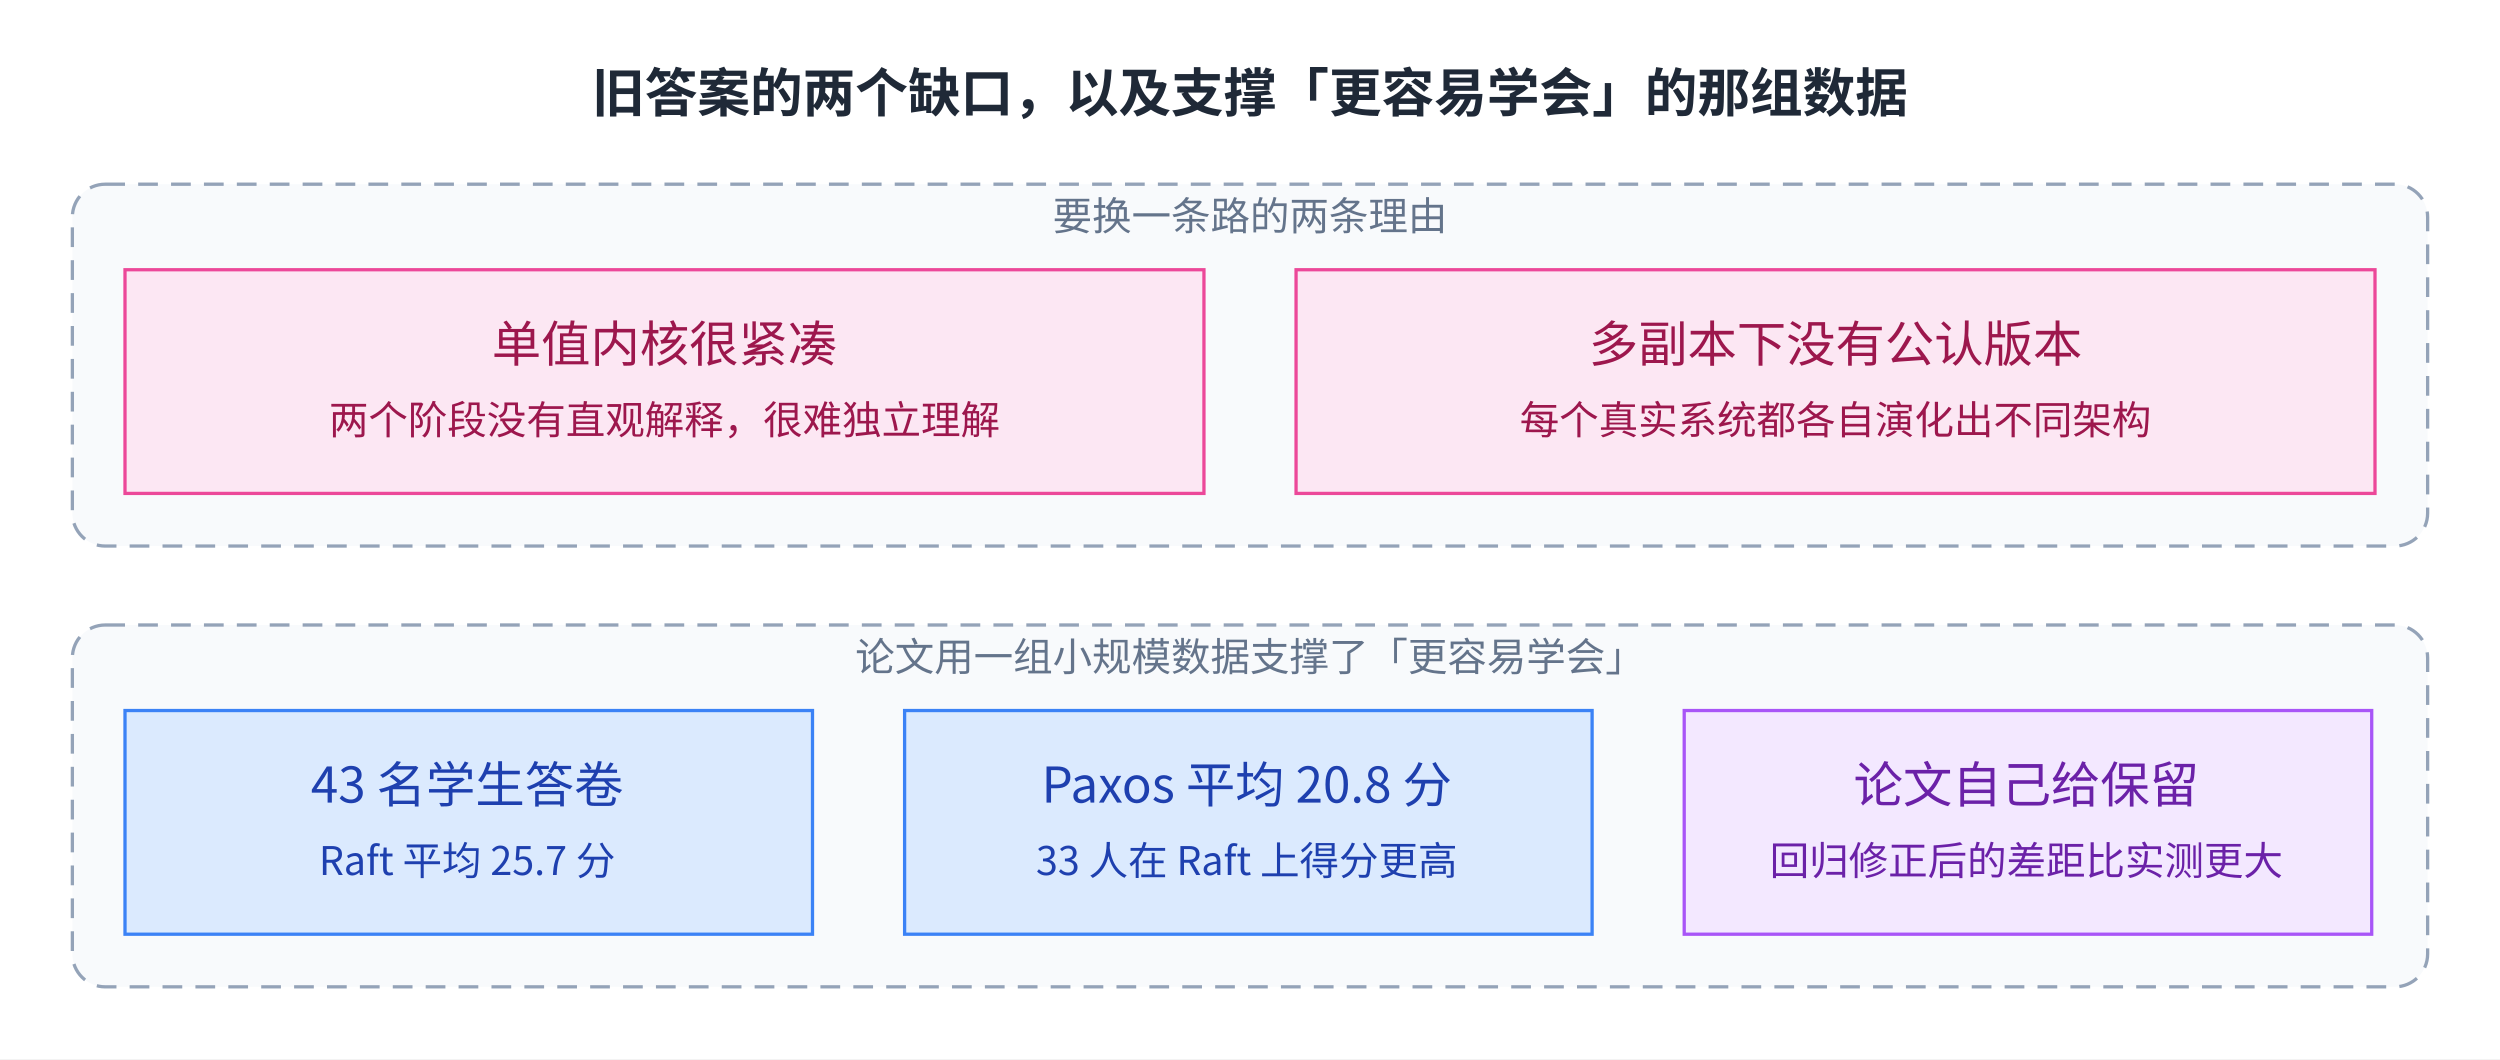
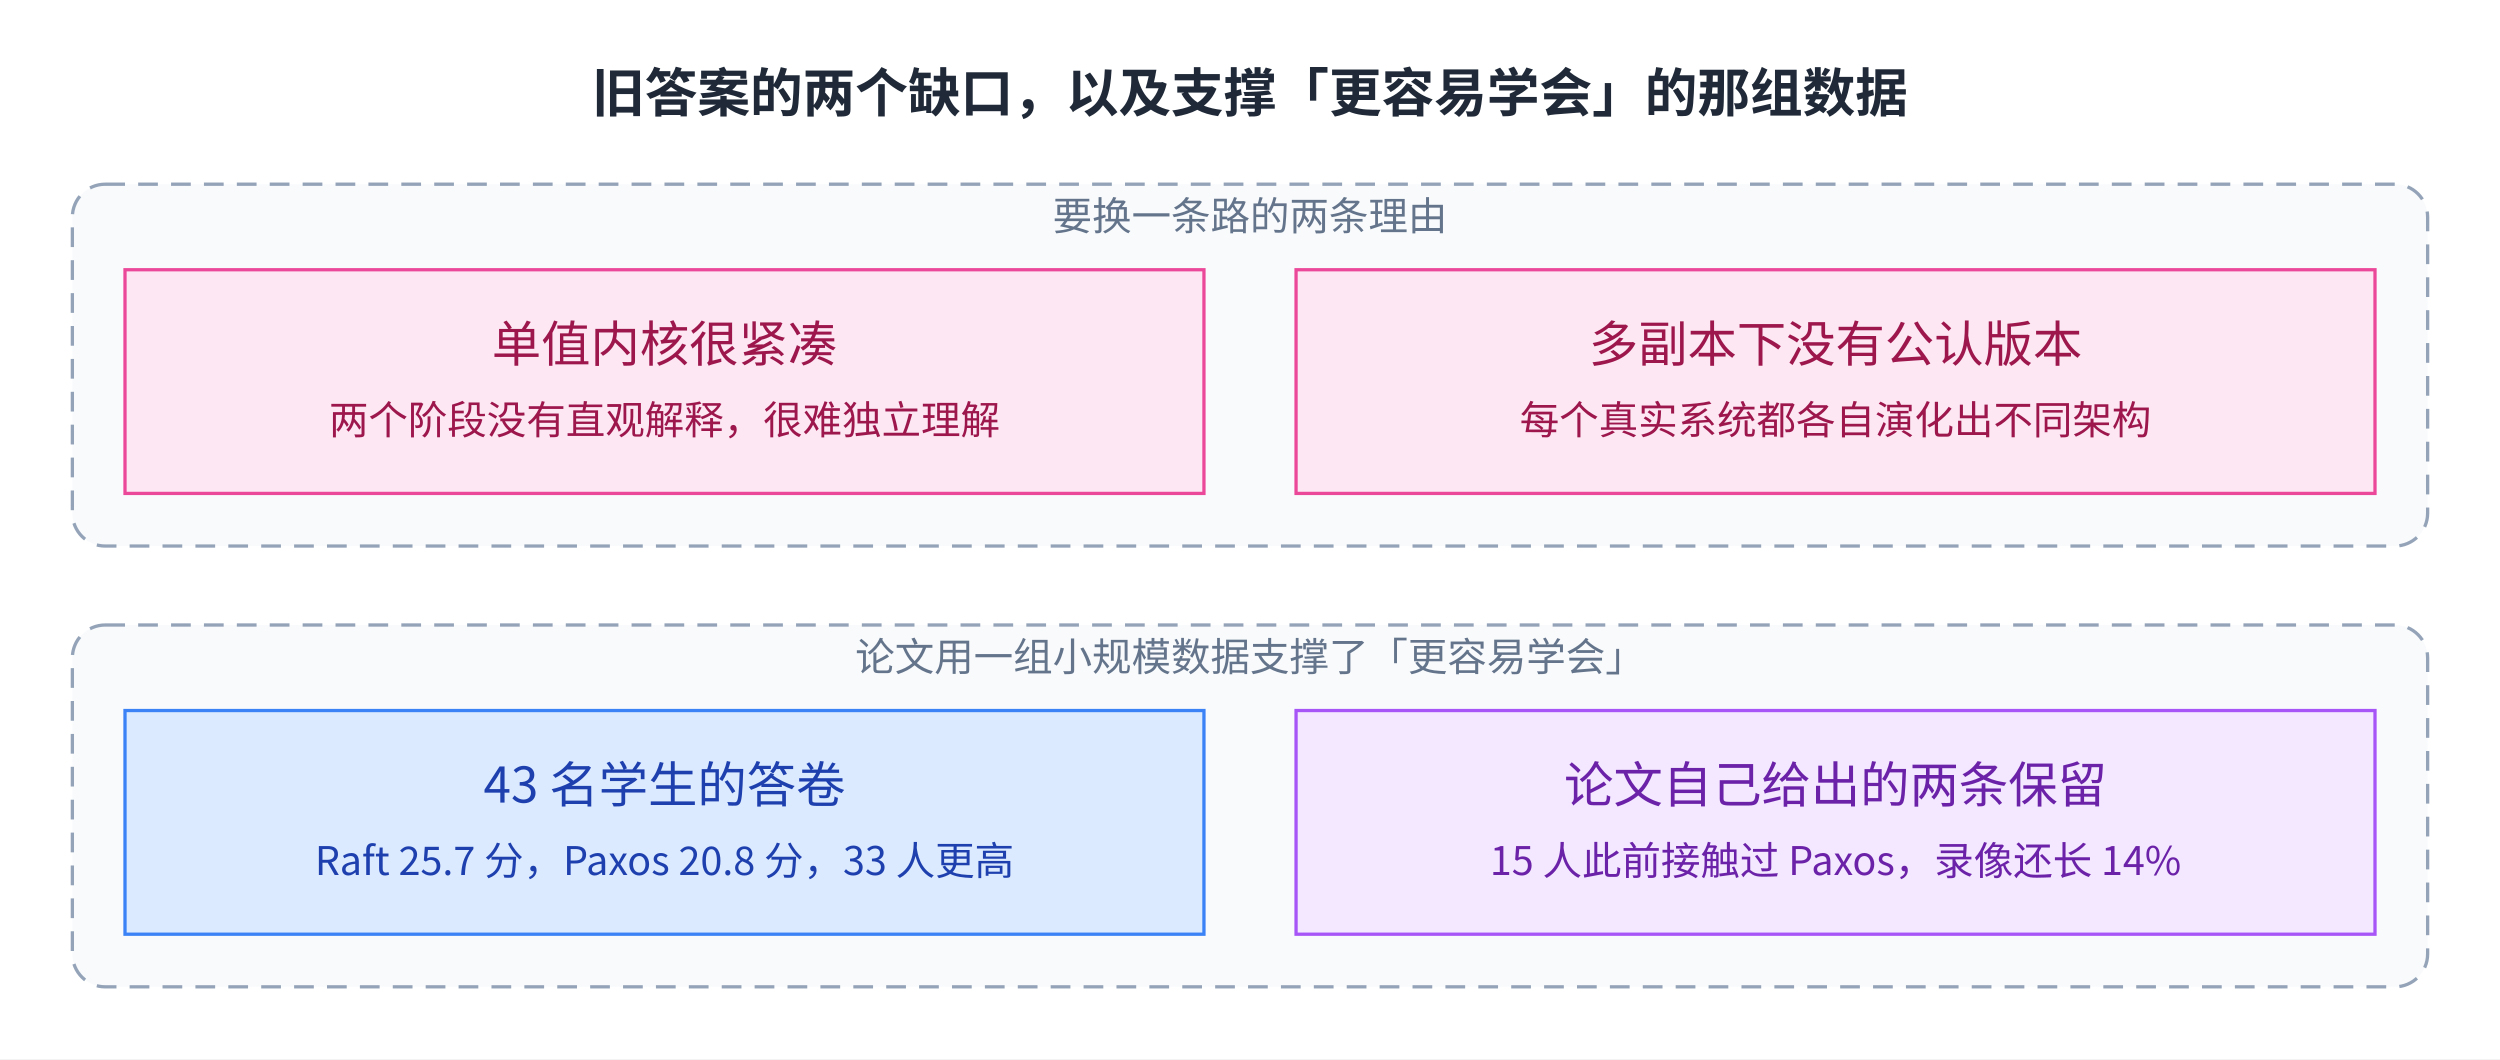
<svg xmlns="http://www.w3.org/2000/svg" viewBox="0 0 760 322" width="760" height="322" role="img" aria-labelledby="fig-raft-5-title fig-raft-5-desc">
  <defs>
    <style>
      text { font-family: 'PingFang SC', 'Microsoft YaHei', 'Noto Sans CJK SC', system-ui, sans-serif; }
    </style>
    <marker id="arrow" markerWidth="8" markerHeight="8" refX="2" refY="4" orient="auto" markerUnits="userSpaceOnUse">
      <path d="M0,0 L8,4 L0,8 L2,4 z" fill="#64748b" />
    </marker>
  </defs>
  <rect x="0" y="0" width="760" height="322" fill="#ffffff" />
  <text x="380" y="34" font-size="16" font-weight="600" fill="#1f2937" text-anchor="middle">旧答案的两个缺口，以及支撑「更容易学会」的那组数据</text>
  <rect x="22" y="56" width="716" height="110" rx="10" fill="#f8fafc" stroke="#94a3b8" stroke-dasharray="6,4" />
  <text x="380" y="70" font-size="12" fill="#64748b" text-anchor="middle">要换一条路的两条理由</text>
  <rect x="22" y="190" width="716" height="110" rx="10" fill="#f8fafc" stroke="#94a3b8" stroke-dasharray="6,4" />
  <text x="380" y="204" font-size="12" fill="#64748b" text-anchor="middle">论文用一组小规模数据支撑了「更容易学会」</text>
  <rect x="38" y="82" width="328" height="68" fill="#fce7f3" stroke="#ec4899" />
  <text x="202" y="110" font-size="15" fill="#9d174d" text-anchor="middle">单值内核很紧凑</text>
  <text x="202" y="132" font-size="12" fill="#9d174d" text-anchor="middle">两个阶段没有直观解释，很难独立理解</text>
  <rect x="394" y="82" width="328" height="68" fill="#fce7f3" stroke="#ec4899" />
  <text x="558" y="110" font-size="15" fill="#9d174d" text-anchor="middle">多副本下没有公认版本</text>
  <text x="558" y="132" font-size="12" fill="#9d174d" text-anchor="middle">每个真实系统都各自演化出不同架构</text>
-   <rect x="38" y="216" width="209" height="68" fill="#dbeafe" stroke="#3b82f6" />
-   <text x="142" y="244" font-size="15" fill="#1e40af" text-anchor="middle">43 名学生答卷</text>
-   <text x="142" y="266" font-size="12" fill="#1e40af" text-anchor="middle">Raft 平均 25.7 分</text>
-   <rect x="275" y="216" width="209" height="68" fill="#dbeafe" stroke="#3b82f6" />
-   <text x="379" y="244" font-size="15" fill="#1e40af" text-anchor="middle">Paxos 平均 20.8 分</text>
-   <text x="379" y="266" font-size="12" fill="#1e40af" text-anchor="middle">33 人在 Raft 上得分更高</text>
-   <rect x="512" y="216" width="209" height="68" fill="#f3e8ff" stroke="#a855f7" />
-   <text x="616" y="244" font-size="15" fill="#6b21a8" text-anchor="middle">论文自己给保留</text>
-   <text x="616" y="266" font-size="12" fill="#6b21a8" text-anchor="middle">回归修正后的差距比实测更大</text>
+   <rect x="38" y="216" width="328" height="68" fill="#dbeafe" stroke="#3b82f6" />
+   <text x="202" y="244" font-size="15" fill="#1e40af" text-anchor="middle">43 名学生的答卷</text>
+   <text x="202" y="266" font-size="12" fill="#1e40af" text-anchor="middle">Raft 25.7 分，Paxos 20.8 分，33 人更高</text>
+   <rect x="394" y="216" width="328" height="68" fill="#f3e8ff" stroke="#a855f7" />
+   <text x="558" y="244" font-size="15" fill="#6b21a8" text-anchor="middle">论文自己给出的两条保留</text>
+   <text x="558" y="266" font-size="12" fill="#6b21a8" text-anchor="middle">15 人此前接触过 Paxos，录像还长 14%</text>
</svg>
